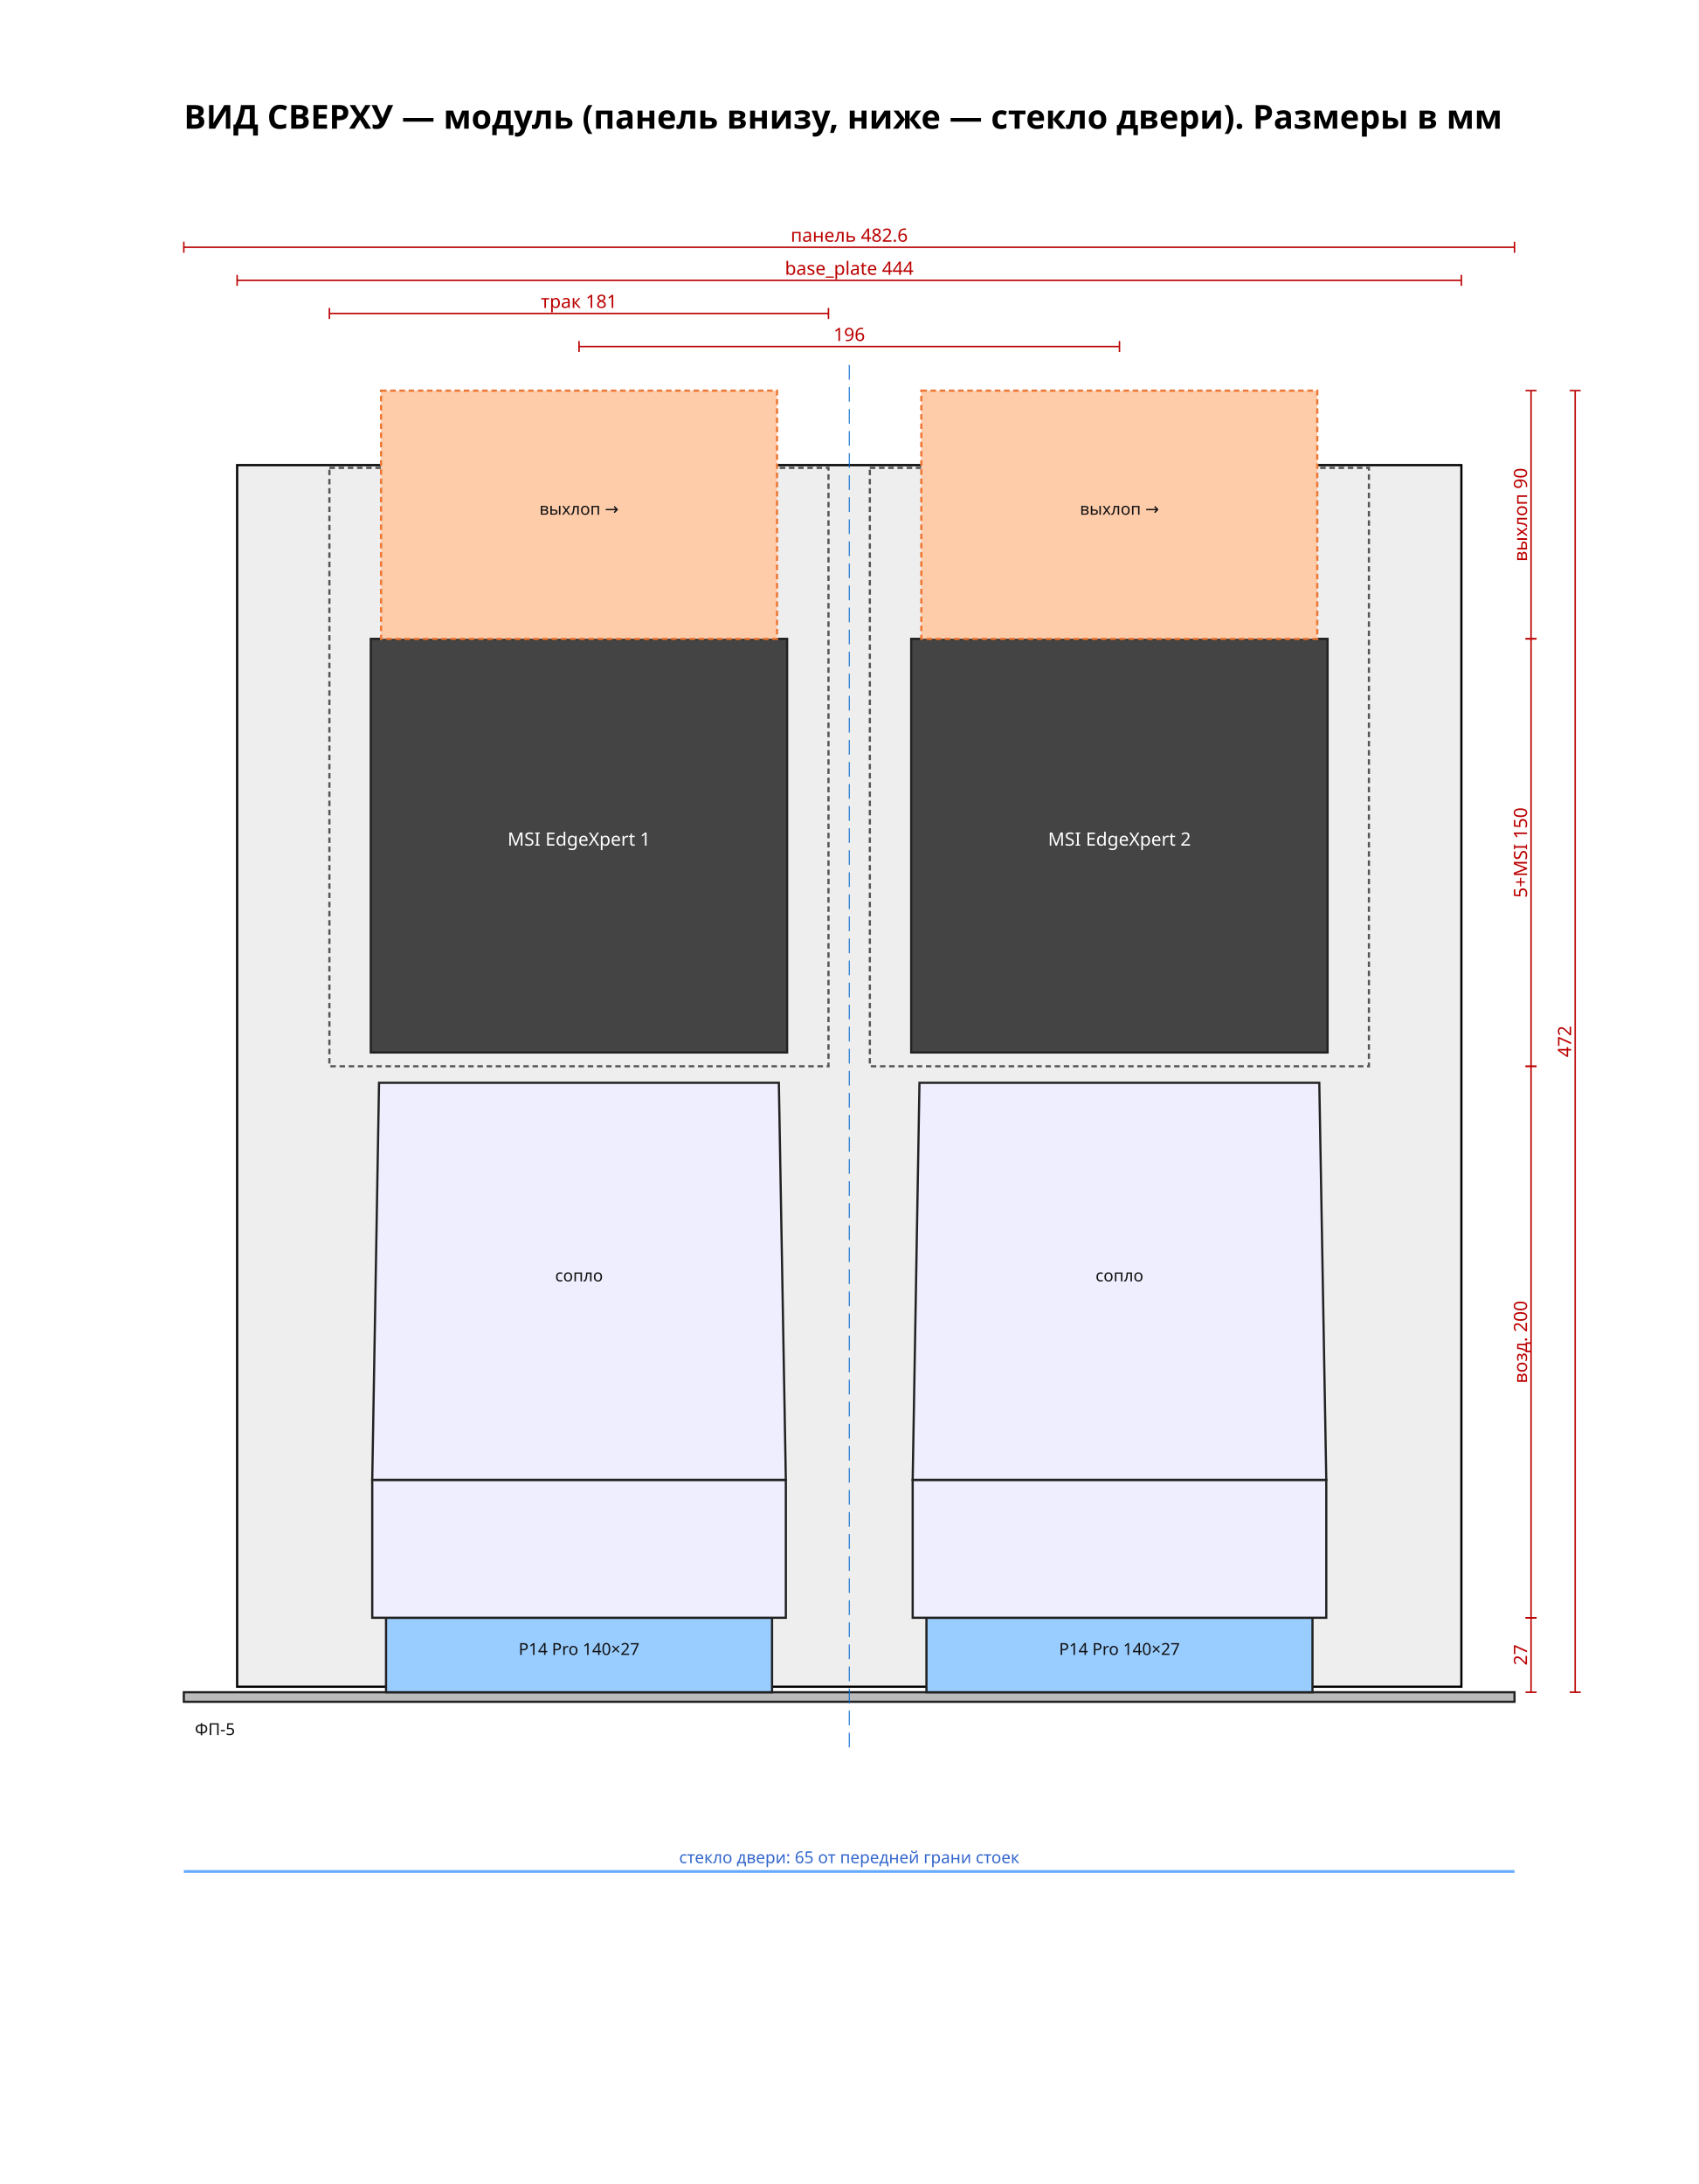
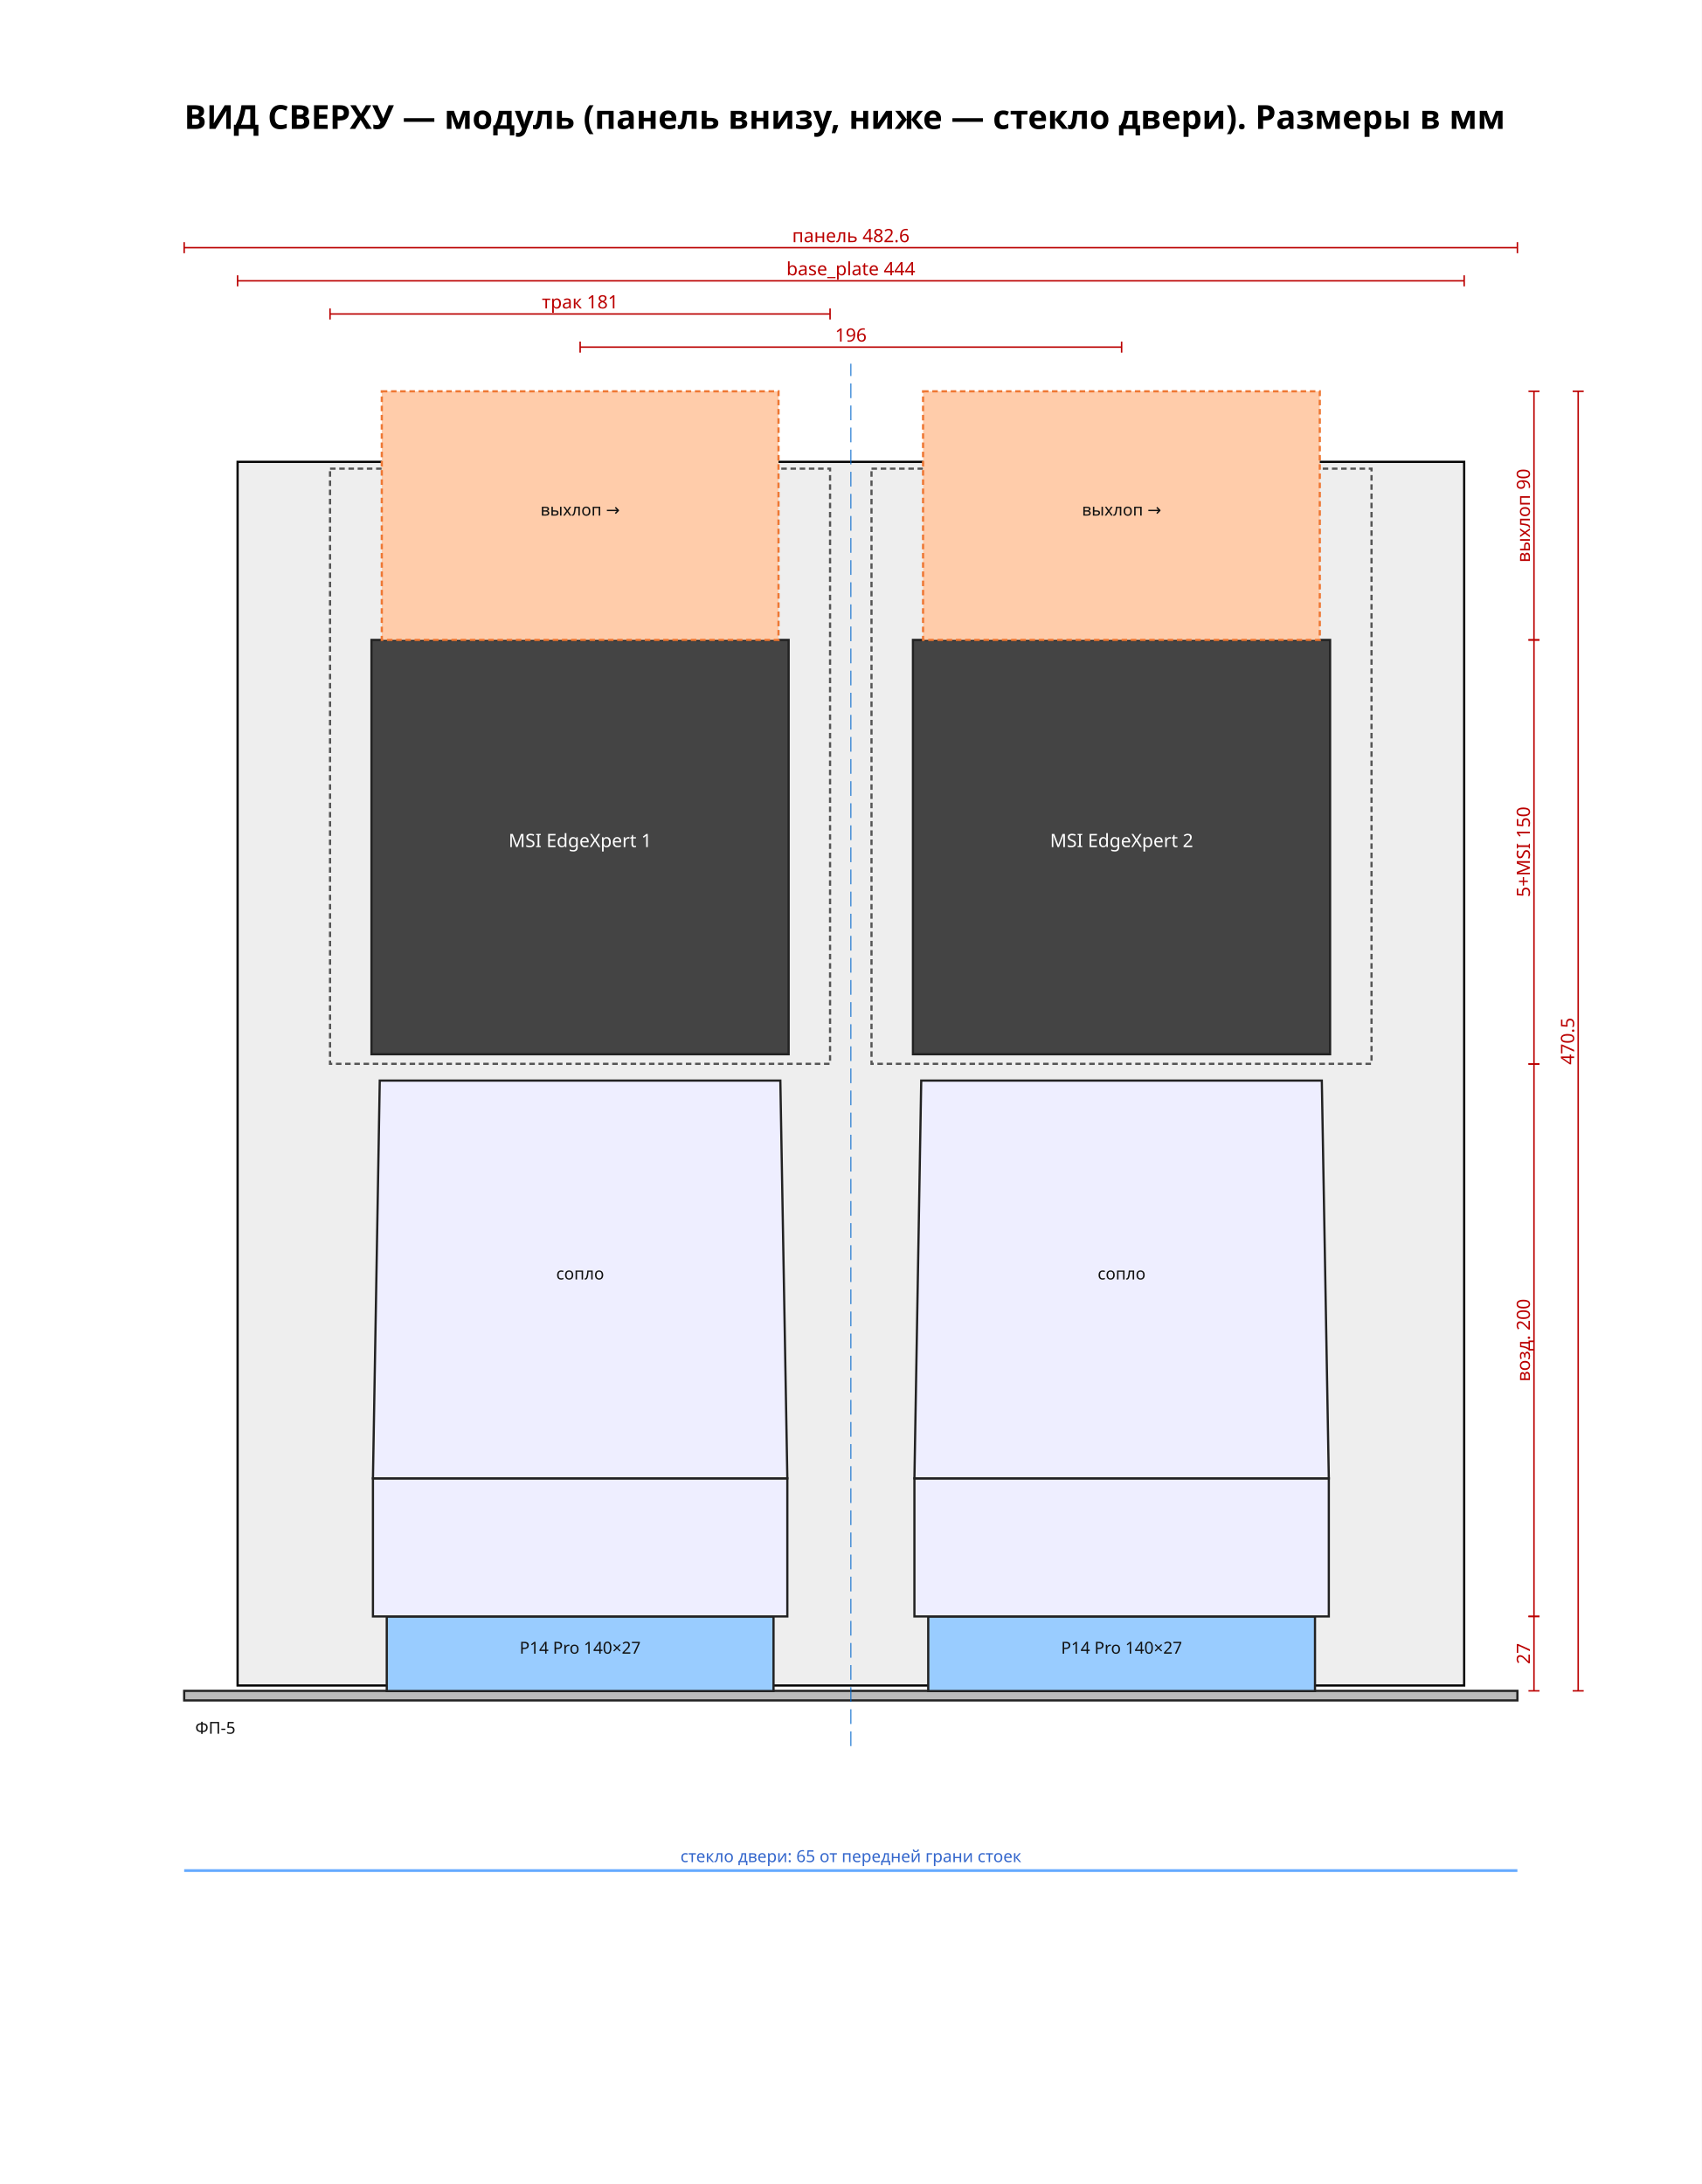
- <svg xmlns="http://www.w3.org/2000/svg" width="924" height="1188" viewBox="0 0 924 1188">
+ <svg xmlns="http://www.w3.org/2000/svg" width="924" height="1186" viewBox="0 0 924 1186">
  <rect width="100%" height="100%" fill="#fff" />
  <text x="100" y="70" font-size="18" font-family="sans-serif" font-weight="bold">ВИД СВЕРХУ — модуль (панель внизу, ниже — стекло двери). Размеры в мм</text>
-   <rect x="100.0" y="920.5" width="723.9" height="5.2" stroke="#222" fill="#bbb" stroke-width="1.2" />
-   <text x="106.0" y="943.8" font-size="9" font-family="sans-serif" text-anchor="start" fill="#111">ФП-5</text>
-   <rect x="129.0" y="253.0" width="666.0" height="664.5" stroke="#000" fill="#eee" stroke-width="1.2" />
-   <line x1="462.0" y1="950.5" x2="462.0" y2="197.5" stroke="#06c" stroke-width="0.5" stroke-dasharray="8,4" />
-   <rect x="210.0" y="880.0" width="210.0" height="40.5" stroke="#222" fill="#9cf" stroke-width="1.2" />
-   <text x="315.0" y="900.2" font-size="9" font-family="sans-serif" text-anchor="middle" fill="#111">P14 Pro 140×27</text>
-   <rect x="202.5" y="805.0" width="225.0" height="75.0" stroke="#222" fill="#eef" stroke-width="1.2" />
-   <polygon points="202.5,805.0 427.5,805.0 423.7,589.0 206.2,589.0" stroke="#222" fill="#eef" stroke-width="1.2" />
-   <text x="315.0" y="697.0" font-size="9" font-family="sans-serif" text-anchor="middle" fill="#111">сопло</text>
-   <rect x="179.2" y="254.5" width="271.5" height="325.5" stroke="#555" fill="none" stroke-width="1.2" stroke-dasharray="3,2" />
+   <rect x="100.0" y="918.2" width="723.9" height="5.2" stroke="#222" fill="#bbb" stroke-width="1.2" />
+   <text x="106.0" y="941.5" font-size="9" font-family="sans-serif" text-anchor="start" fill="#111">ФП-5</text>
+   <rect x="129.0" y="250.8" width="666.0" height="664.5" stroke="#000" fill="#eee" stroke-width="1.2" />
+   <line x1="462.0" y1="948.2" x2="462.0" y2="197.5" stroke="#06c" stroke-width="0.5" stroke-dasharray="8,4" />
+   <rect x="210.0" y="877.8" width="210.0" height="40.5" stroke="#222" fill="#9cf" stroke-width="1.2" />
+   <text x="315.0" y="898.0" font-size="9" font-family="sans-serif" text-anchor="middle" fill="#111">P14 Pro 140×27</text>
+   <rect x="202.5" y="802.8" width="225.0" height="75.0" stroke="#222" fill="#eef" stroke-width="1.2" />
+   <polygon points="202.5,802.8 427.5,802.8 423.7,586.8 206.2,586.8" stroke="#222" fill="#eef" stroke-width="1.2" />
+   <text x="315.0" y="694.8" font-size="9" font-family="sans-serif" text-anchor="middle" fill="#111">сопло</text>
+   <rect x="179.2" y="254.5" width="271.5" height="323.2" stroke="#555" fill="none" stroke-width="1.2" stroke-dasharray="3,2" />
  <rect x="201.7" y="347.5" width="226.5" height="225.0" stroke="#222" fill="#444" stroke-width="1.2" />
  <text x="315.0" y="460.0" font-size="10" font-family="sans-serif" text-anchor="middle" fill="#fff">MSI EdgeXpert 1</text>
  <rect x="207.3" y="212.5" width="215.4" height="135.0" stroke="#e73" fill="#fca" stroke-width="1.2" stroke-dasharray="3,2" />
  <text x="315.0" y="280.0" font-size="9" font-family="sans-serif" text-anchor="middle" fill="#111">выхлоп →</text>
-   <rect x="504.0" y="880.0" width="210.0" height="40.5" stroke="#222" fill="#9cf" stroke-width="1.2" />
-   <text x="609.0" y="900.2" font-size="9" font-family="sans-serif" text-anchor="middle" fill="#111">P14 Pro 140×27</text>
-   <rect x="496.5" y="805.0" width="225.0" height="75.0" stroke="#222" fill="#eef" stroke-width="1.2" />
-   <polygon points="496.5,805.0 721.5,805.0 717.7,589.0 500.2,589.0" stroke="#222" fill="#eef" stroke-width="1.2" />
-   <text x="609.0" y="697.0" font-size="9" font-family="sans-serif" text-anchor="middle" fill="#111">сопло</text>
-   <rect x="473.2" y="254.5" width="271.5" height="325.5" stroke="#555" fill="none" stroke-width="1.2" stroke-dasharray="3,2" />
+   <rect x="504.0" y="877.8" width="210.0" height="40.5" stroke="#222" fill="#9cf" stroke-width="1.2" />
+   <text x="609.0" y="898.0" font-size="9" font-family="sans-serif" text-anchor="middle" fill="#111">P14 Pro 140×27</text>
+   <rect x="496.5" y="802.8" width="225.0" height="75.0" stroke="#222" fill="#eef" stroke-width="1.2" />
+   <polygon points="496.5,802.8 721.5,802.8 717.7,586.8 500.2,586.8" stroke="#222" fill="#eef" stroke-width="1.2" />
+   <text x="609.0" y="694.8" font-size="9" font-family="sans-serif" text-anchor="middle" fill="#111">сопло</text>
+   <rect x="473.2" y="254.5" width="271.5" height="323.2" stroke="#555" fill="none" stroke-width="1.2" stroke-dasharray="3,2" />
  <rect x="495.7" y="347.5" width="226.5" height="225.0" stroke="#222" fill="#444" stroke-width="1.2" />
  <text x="609.0" y="460.0" font-size="10" font-family="sans-serif" text-anchor="middle" fill="#fff">MSI EdgeXpert 2</text>
  <rect x="501.2" y="212.5" width="215.4" height="135.0" stroke="#e73" fill="#fca" stroke-width="1.2" stroke-dasharray="3,2" />
  <text x="609.0" y="280.0" font-size="9" font-family="sans-serif" text-anchor="middle" fill="#111">выхлоп →</text>
-   <line x1="100.0" y1="1018.0" x2="823.9" y2="1018.0" stroke="#6af" stroke-width="1.5" />
-   <text x="462.0" y="1013.5" font-size="9" font-family="sans-serif" text-anchor="middle" fill="#36c">стекло двери: 65 от передней грани стоек</text>
+   <line x1="100.0" y1="1015.8" x2="823.9" y2="1015.8" stroke="#6af" stroke-width="1.5" />
+   <text x="462.0" y="1011.2" font-size="9" font-family="sans-serif" text-anchor="middle" fill="#36c">стекло двери: 65 от передней грани стоек</text>
  <line x1="315.0" y1="188.5" x2="609.0" y2="188.5" stroke="#b00" stroke-width="0.8" />
  <line x1="315.0" y1="191.5" x2="315.0" y2="185.5" stroke="#b00" stroke-width="0.8" />
  <line x1="609.0" y1="191.5" x2="609.0" y2="185.5" stroke="#b00" stroke-width="0.8" />
  <text x="462.0" y="185.5" font-size="10" font-family="sans-serif" text-anchor="middle" fill="#b00">196</text>
  <line x1="179.2" y1="170.5" x2="450.7" y2="170.5" stroke="#b00" stroke-width="0.8" />
  <line x1="179.2" y1="173.5" x2="179.2" y2="167.5" stroke="#b00" stroke-width="0.8" />
  <line x1="450.7" y1="173.5" x2="450.7" y2="167.5" stroke="#b00" stroke-width="0.8" />
  <text x="315.0" y="167.5" font-size="10" font-family="sans-serif" text-anchor="middle" fill="#b00">трак 181</text>
  <line x1="129.0" y1="152.5" x2="795.0" y2="152.5" stroke="#b00" stroke-width="0.8" />
  <line x1="129.0" y1="155.5" x2="129.0" y2="149.5" stroke="#b00" stroke-width="0.8" />
  <line x1="795.0" y1="155.5" x2="795.0" y2="149.5" stroke="#b00" stroke-width="0.8" />
  <text x="462.0" y="149.5" font-size="10" font-family="sans-serif" text-anchor="middle" fill="#b00">base_plate 444</text>
  <line x1="100.0" y1="134.5" x2="823.9" y2="134.5" stroke="#b00" stroke-width="0.8" />
  <line x1="100.0" y1="137.5" x2="100.0" y2="131.5" stroke="#b00" stroke-width="0.8" />
  <line x1="823.9" y1="137.5" x2="823.9" y2="131.5" stroke="#b00" stroke-width="0.8" />
  <text x="462.0" y="131.5" font-size="10" font-family="sans-serif" text-anchor="middle" fill="#b00">панель 482.6</text>
-   <line x1="832.9" y1="920.5" x2="832.9" y2="880.0" stroke="#b00" stroke-width="0.8" />
-   <line x1="829.9" y1="920.5" x2="835.9" y2="920.5" stroke="#b00" stroke-width="0.8" />
-   <line x1="829.9" y1="880.0" x2="835.9" y2="880.0" stroke="#b00" stroke-width="0.8" />
-   <text x="830.7" y="900.2" font-size="10" font-family="sans-serif" text-anchor="middle" fill="#b00" transform="rotate(-90 830.7 900.2)">27</text>
-   <line x1="832.9" y1="880.0" x2="832.9" y2="580.0" stroke="#b00" stroke-width="0.8" />
-   <line x1="829.9" y1="880.0" x2="835.9" y2="880.0" stroke="#b00" stroke-width="0.8" />
-   <line x1="829.9" y1="580.0" x2="835.9" y2="580.0" stroke="#b00" stroke-width="0.8" />
-   <text x="830.7" y="730.0" font-size="10" font-family="sans-serif" text-anchor="middle" fill="#b00" transform="rotate(-90 830.7 730.0)">возд. 200</text>
-   <line x1="832.9" y1="580.0" x2="832.9" y2="347.5" stroke="#b00" stroke-width="0.8" />
-   <line x1="829.9" y1="580.0" x2="835.9" y2="580.0" stroke="#b00" stroke-width="0.8" />
+   <line x1="832.9" y1="918.2" x2="832.9" y2="877.8" stroke="#b00" stroke-width="0.8" />
+   <line x1="829.9" y1="918.2" x2="835.9" y2="918.2" stroke="#b00" stroke-width="0.8" />
+   <line x1="829.9" y1="877.8" x2="835.9" y2="877.8" stroke="#b00" stroke-width="0.8" />
+   <text x="830.7" y="898.0" font-size="10" font-family="sans-serif" text-anchor="middle" fill="#b00" transform="rotate(-90 830.7 898.0)">27</text>
+   <line x1="832.9" y1="877.8" x2="832.9" y2="577.8" stroke="#b00" stroke-width="0.8" />
+   <line x1="829.9" y1="877.8" x2="835.9" y2="877.8" stroke="#b00" stroke-width="0.8" />
+   <line x1="829.9" y1="577.8" x2="835.9" y2="577.8" stroke="#b00" stroke-width="0.8" />
+   <text x="830.7" y="727.8" font-size="10" font-family="sans-serif" text-anchor="middle" fill="#b00" transform="rotate(-90 830.7 727.8)">возд. 200</text>
+   <line x1="832.9" y1="577.8" x2="832.9" y2="347.5" stroke="#b00" stroke-width="0.8" />
+   <line x1="829.9" y1="577.8" x2="835.9" y2="577.8" stroke="#b00" stroke-width="0.8" />
  <line x1="829.9" y1="347.5" x2="835.9" y2="347.5" stroke="#b00" stroke-width="0.8" />
-   <text x="830.7" y="463.8" font-size="10" font-family="sans-serif" text-anchor="middle" fill="#b00" transform="rotate(-90 830.7 463.8)">5+MSI 150</text>
+   <text x="830.7" y="462.6" font-size="10" font-family="sans-serif" text-anchor="middle" fill="#b00" transform="rotate(-90 830.7 462.6)">5+MSI 150</text>
  <line x1="832.9" y1="347.5" x2="832.9" y2="212.5" stroke="#b00" stroke-width="0.8" />
  <line x1="829.9" y1="347.5" x2="835.9" y2="347.5" stroke="#b00" stroke-width="0.8" />
  <line x1="829.9" y1="212.5" x2="835.9" y2="212.5" stroke="#b00" stroke-width="0.8" />
  <text x="830.7" y="280.0" font-size="10" font-family="sans-serif" text-anchor="middle" fill="#b00" transform="rotate(-90 830.7 280.0)">выхлоп 90</text>
-   <line x1="856.9" y1="920.5" x2="856.9" y2="212.5" stroke="#b00" stroke-width="0.8" />
-   <line x1="853.9" y1="920.5" x2="859.9" y2="920.5" stroke="#b00" stroke-width="0.8" />
+   <line x1="856.9" y1="918.2" x2="856.9" y2="212.5" stroke="#b00" stroke-width="0.8" />
+   <line x1="853.9" y1="918.2" x2="859.9" y2="918.2" stroke="#b00" stroke-width="0.8" />
  <line x1="853.9" y1="212.5" x2="859.9" y2="212.5" stroke="#b00" stroke-width="0.8" />
-   <text x="854.7" y="566.5" font-size="10" font-family="sans-serif" text-anchor="middle" fill="#b00" transform="rotate(-90 854.7 566.5)">472</text>
+   <text x="854.7" y="565.4" font-size="10" font-family="sans-serif" text-anchor="middle" fill="#b00" transform="rotate(-90 854.7 565.4)">470.5</text>
</svg>
